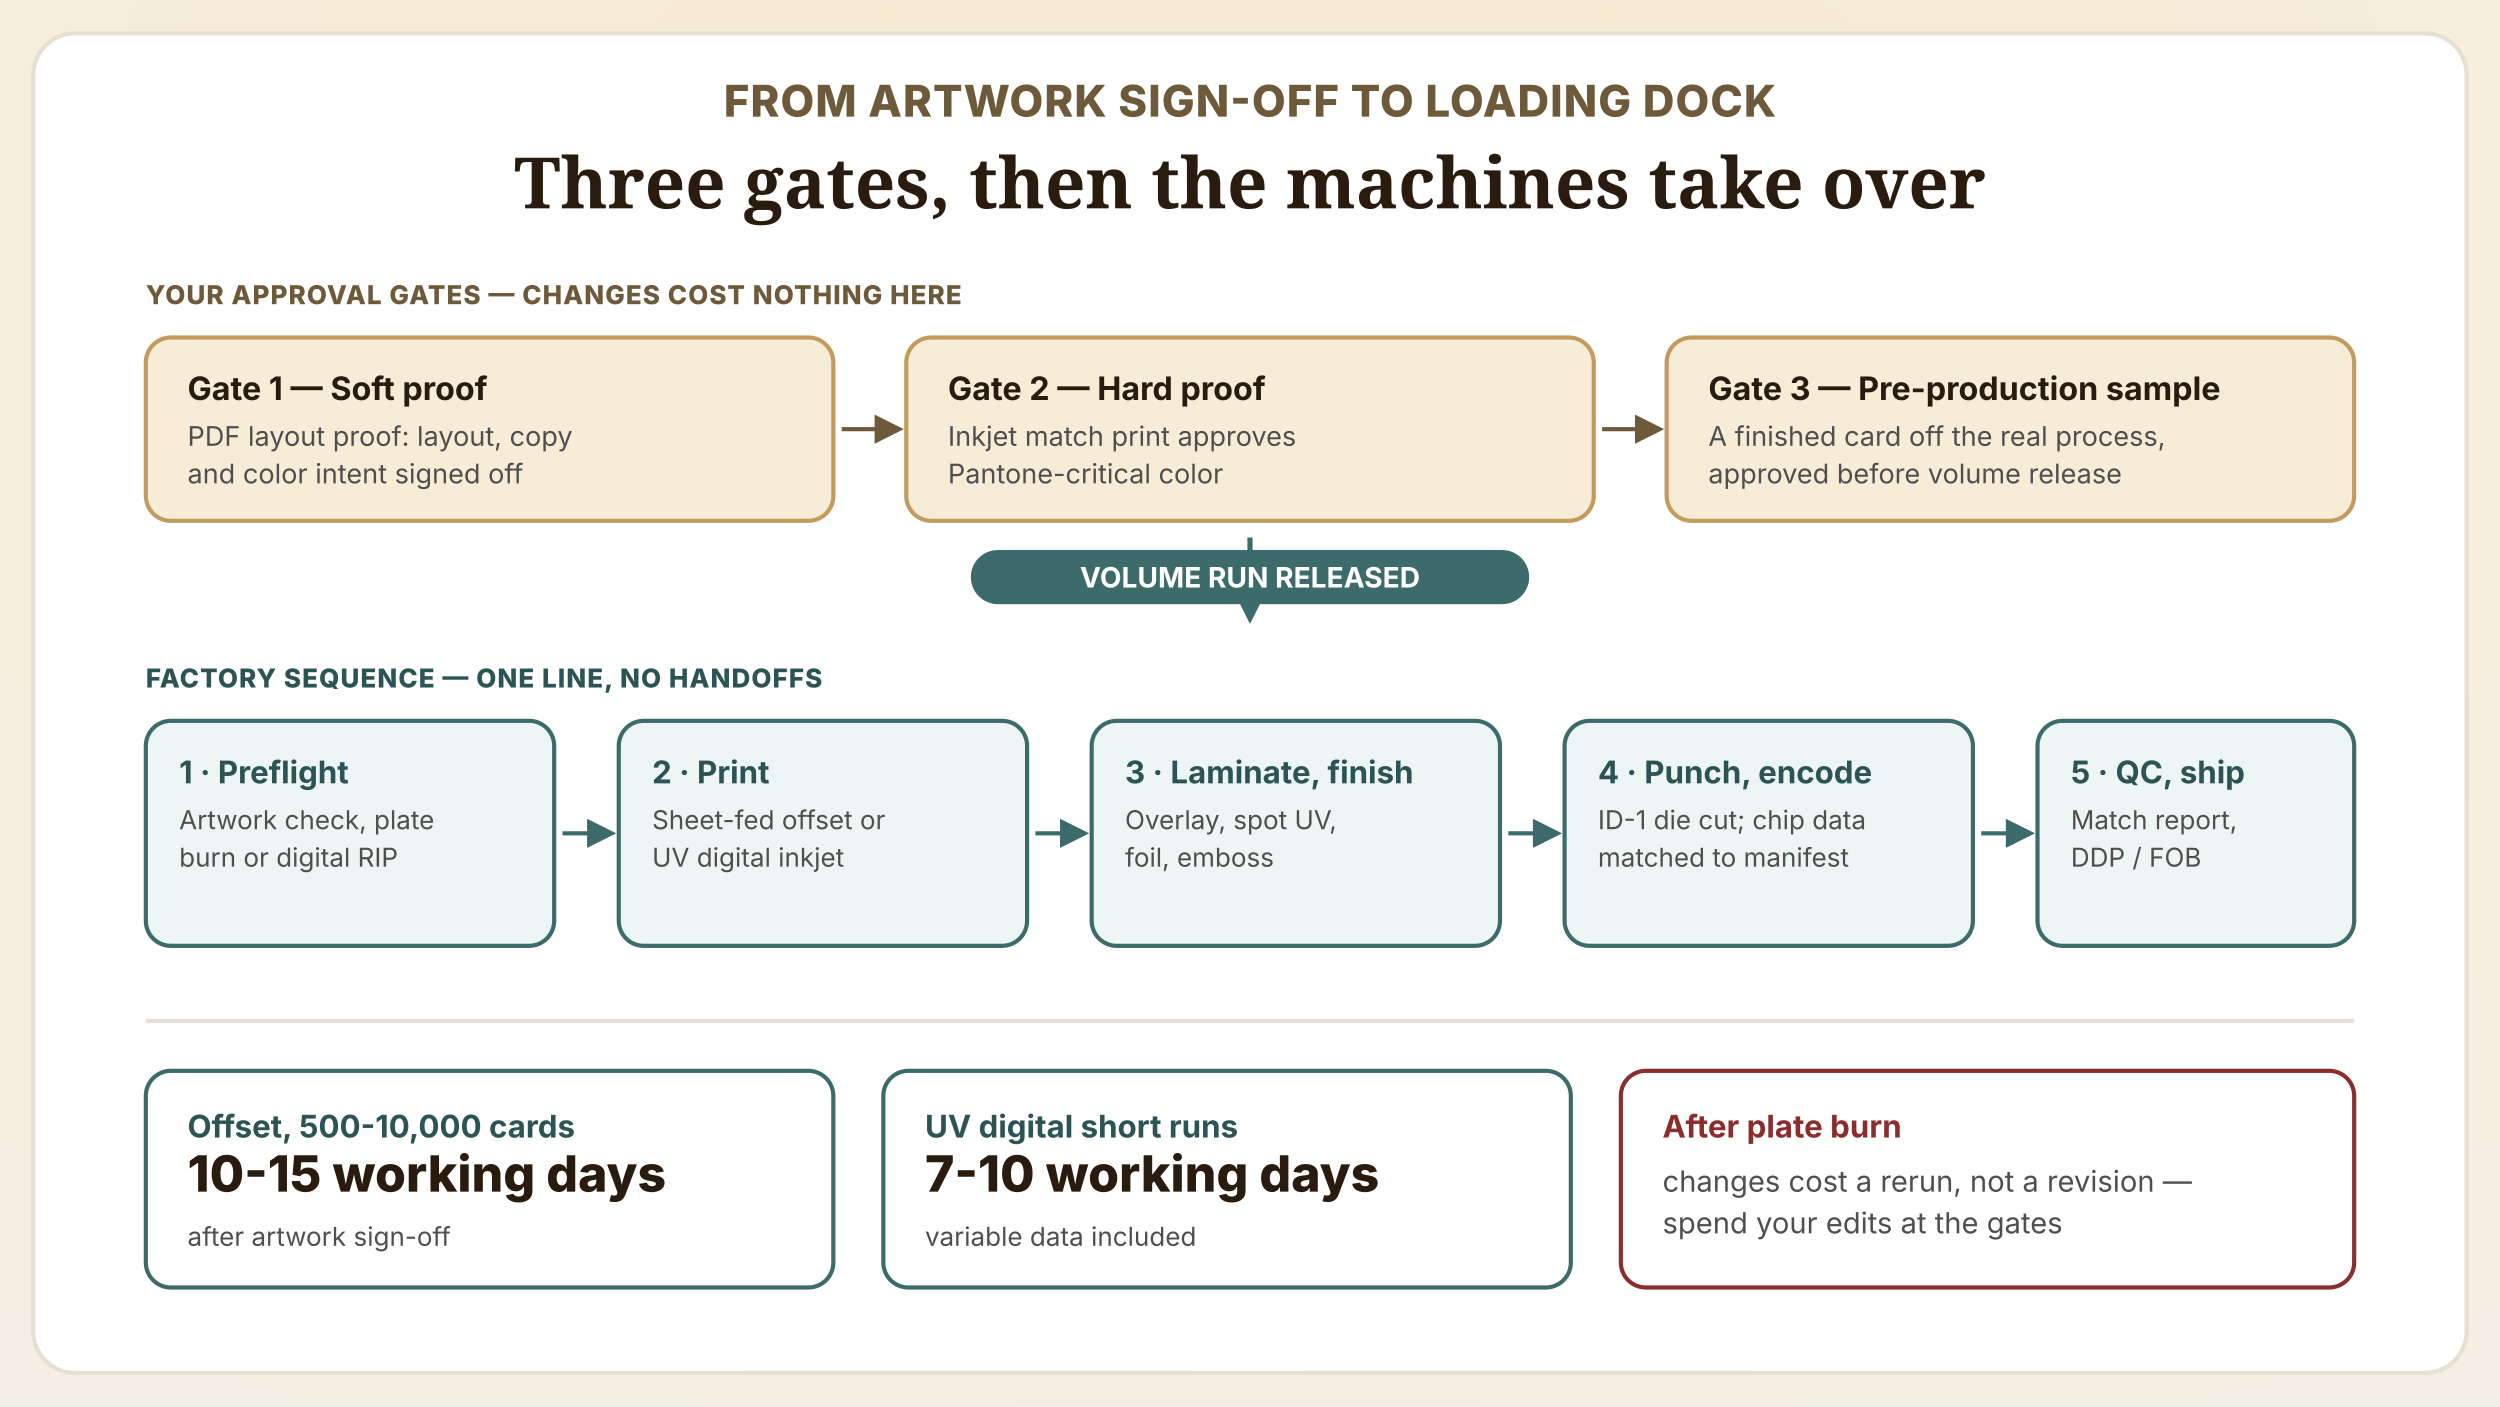
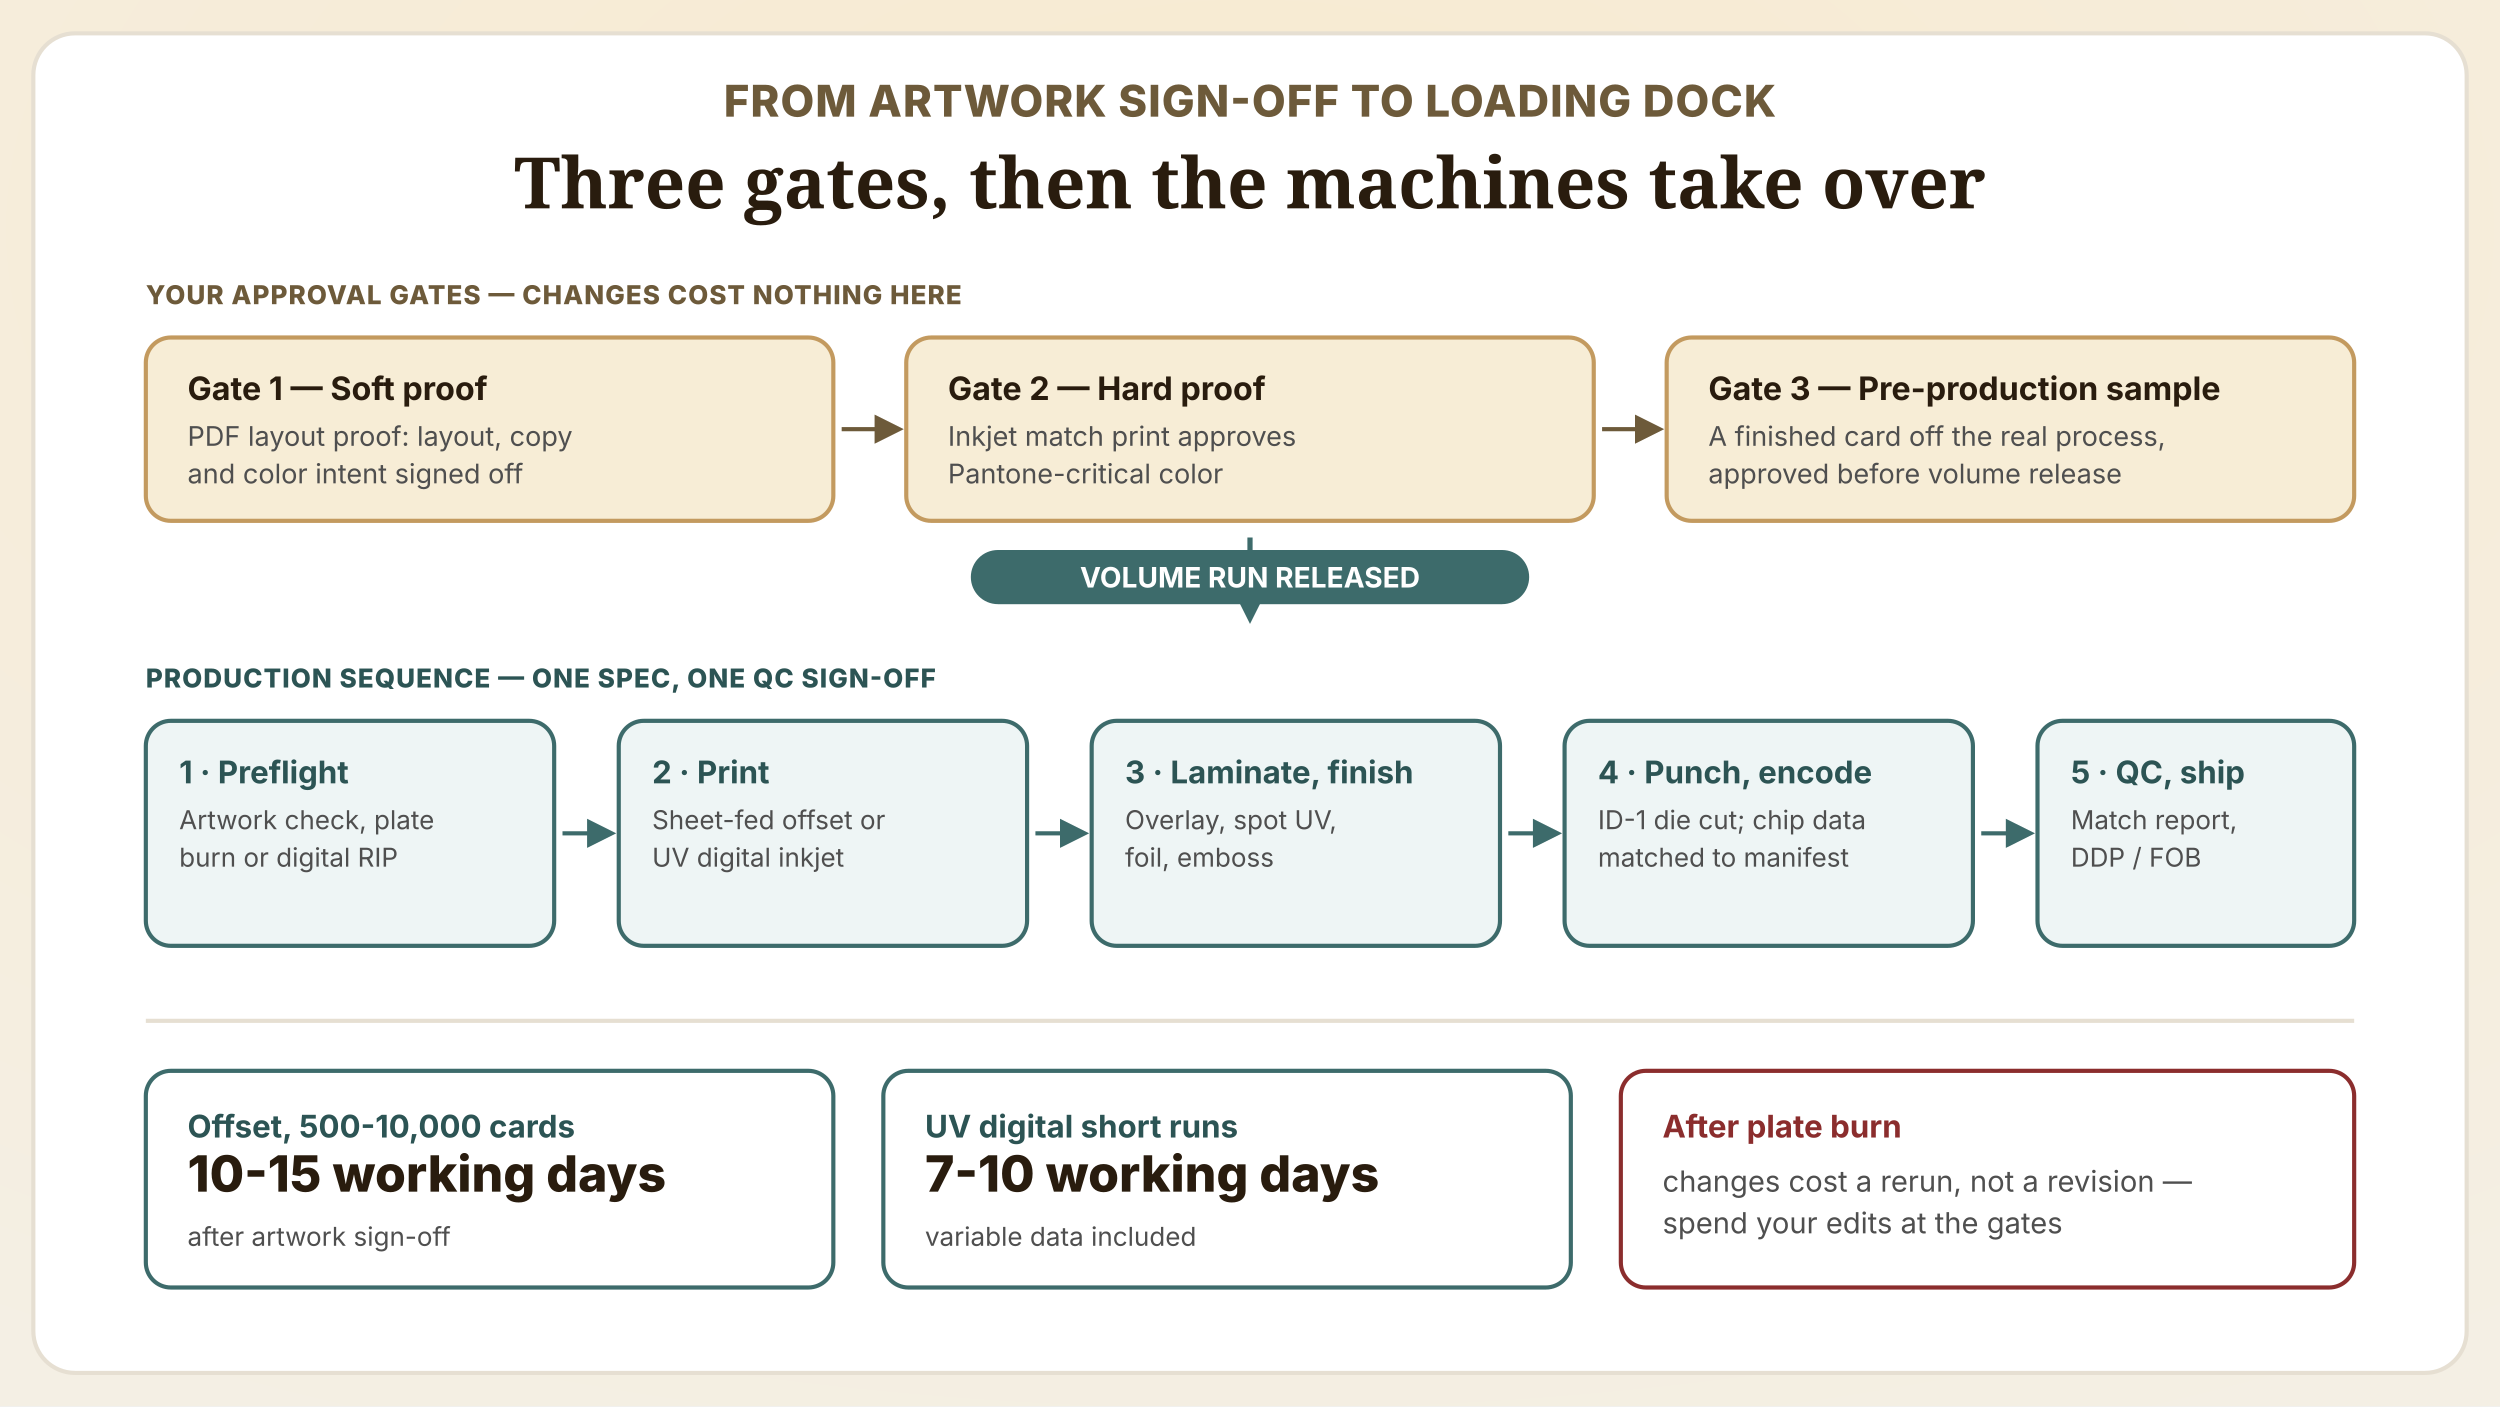
<svg xmlns="http://www.w3.org/2000/svg" viewBox="0 0 1200 675" role="img" aria-labelledby="t d" font-family="Inter, -apple-system, BlinkMacSystemFont, 'Segoe UI', Roboto, sans-serif">
  <defs>
    <radialGradient id="bg" cx="50%" cy="16%" r="94%">
      <stop offset="0%" stop-color="#f8ead0" />
      <stop offset="100%" stop-color="#f4efe4" />
    </radialGradient>
    <marker id="arw" viewBox="0 0 10 10" refX="8" refY="5" markerWidth="7" markerHeight="7" orient="auto-start-reverse">
      <path d="M0 0 L10 5 L0 10 z" fill="#6d5a3a" />
    </marker>
    <marker id="arwT" viewBox="0 0 10 10" refX="8" refY="5" markerWidth="7" markerHeight="7" orient="auto-start-reverse">
      <path d="M0 0 L10 5 L0 10 z" fill="#3d6b6b" />
    </marker>
  </defs>
  <rect width="1200" height="675" fill="url(#bg)" />
  <rect x="16" y="16" width="1168" height="643" rx="20" fill="#ffffff" stroke="#e6dfd2" stroke-width="2" />
  <text x="600" y="56" text-anchor="middle" font-size="21" font-weight="800" letter-spacing="0.5" fill="#6d5a3a">FROM ARTWORK SIGN-OFF TO LOADING DOCK</text>
  <text x="600" y="100" text-anchor="middle" font-size="34" font-weight="700" font-family="Lora, Georgia, serif" fill="#291c0e">Three gates, then the machines take over</text>
  <text x="70" y="146" font-size="12.5" font-weight="800" letter-spacing="0.5" fill="#6d5a3a">YOUR APPROVAL GATES — CHANGES COST NOTHING HERE</text>
  <rect x="70" y="162" width="330" height="88" rx="12" fill="#f7edd6" stroke="#c39a5f" stroke-width="2" />
  <text x="90" y="192" font-size="15.5" font-weight="700" fill="#291c0e">Gate 1 — Soft proof</text>
  <text x="90" y="214" font-size="13" fill="#4f4f4f">PDF layout proof: layout, copy</text>
  <text x="90" y="232" font-size="13" fill="#4f4f4f">and color intent signed off</text>
  <line x1="404" y1="206" x2="431" y2="206" stroke="#6d5a3a" stroke-width="2" marker-end="url(#arw)" />
  <rect x="435" y="162" width="330" height="88" rx="12" fill="#f7edd6" stroke="#c39a5f" stroke-width="2" />
  <text x="455" y="192" font-size="15.5" font-weight="700" fill="#291c0e">Gate 2 — Hard proof</text>
  <text x="455" y="214" font-size="13" fill="#4f4f4f">Inkjet match print approves</text>
  <text x="455" y="232" font-size="13" fill="#4f4f4f">Pantone-critical color</text>
  <line x1="769" y1="206" x2="796" y2="206" stroke="#6d5a3a" stroke-width="2" marker-end="url(#arw)" />
  <rect x="800" y="162" width="330" height="88" rx="12" fill="#f7edd6" stroke="#c39a5f" stroke-width="2" />
  <text x="820" y="192" font-size="15.5" font-weight="700" fill="#291c0e">Gate 3 — Pre-production sample</text>
  <text x="820" y="214" font-size="13" fill="#4f4f4f">A finished card off the real process,</text>
  <text x="820" y="232" font-size="13" fill="#4f4f4f">approved before volume release</text>
  <line x1="600" y1="258" x2="600" y2="296" stroke="#3d6b6b" stroke-width="2.5" marker-end="url(#arwT)" />
  <rect x="466" y="264" width="268" height="26" rx="13" fill="#3d6b6b" />
  <text x="600" y="282" text-anchor="middle" font-size="13.5" font-weight="700" fill="#ffffff">VOLUME RUN RELEASED</text>
-   <text x="70" y="330" font-size="12.5" font-weight="800" letter-spacing="0.5" fill="#2c5454">FACTORY SEQUENCE — ONE LINE, NO HANDOFFS</text>
+   <text x="70" y="330" font-size="12.5" font-weight="800" letter-spacing="0.5" fill="#2c5454">PRODUCTION SEQUENCE — ONE SPEC, ONE QC SIGN-OFF</text>
  <rect x="70" y="346" width="196" height="108" rx="12" fill="#eef5f5" stroke="#3d6b6b" stroke-width="2" />
  <text x="86" y="376" font-size="15" font-weight="700" fill="#2c5454">1 · Preflight</text>
  <text x="86" y="398" font-size="12.5" fill="#4f4f4f">Artwork check, plate</text>
  <text x="86" y="416" font-size="12.5" fill="#4f4f4f">burn or digital RIP</text>
  <line x1="270" y1="400" x2="293" y2="400" stroke="#3d6b6b" stroke-width="2" marker-end="url(#arwT)" />
  <rect x="297" y="346" width="196" height="108" rx="12" fill="#eef5f5" stroke="#3d6b6b" stroke-width="2" />
  <text x="313" y="376" font-size="15" font-weight="700" fill="#2c5454">2 · Print</text>
  <text x="313" y="398" font-size="12.5" fill="#4f4f4f">Sheet-fed offset or</text>
  <text x="313" y="416" font-size="12.5" fill="#4f4f4f">UV digital inkjet</text>
  <line x1="497" y1="400" x2="520" y2="400" stroke="#3d6b6b" stroke-width="2" marker-end="url(#arwT)" />
  <rect x="524" y="346" width="196" height="108" rx="12" fill="#eef5f5" stroke="#3d6b6b" stroke-width="2" />
  <text x="540" y="376" font-size="15" font-weight="700" fill="#2c5454">3 · Laminate, finish</text>
  <text x="540" y="398" font-size="12.5" fill="#4f4f4f">Overlay, spot UV,</text>
  <text x="540" y="416" font-size="12.5" fill="#4f4f4f">foil, emboss</text>
  <line x1="724" y1="400" x2="747" y2="400" stroke="#3d6b6b" stroke-width="2" marker-end="url(#arwT)" />
  <rect x="751" y="346" width="196" height="108" rx="12" fill="#eef5f5" stroke="#3d6b6b" stroke-width="2" />
  <text x="767" y="376" font-size="15" font-weight="700" fill="#2c5454">4 · Punch, encode</text>
  <text x="767" y="398" font-size="12.5" fill="#4f4f4f">ID-1 die cut; chip data</text>
  <text x="767" y="416" font-size="12.5" fill="#4f4f4f">matched to manifest</text>
  <line x1="951" y1="400" x2="974" y2="400" stroke="#3d6b6b" stroke-width="2" marker-end="url(#arwT)" />
  <rect x="978" y="346" width="152" height="108" rx="12" fill="#eef5f5" stroke="#3d6b6b" stroke-width="2" />
  <text x="994" y="376" font-size="15" font-weight="700" fill="#2c5454">5 · QC, ship</text>
  <text x="994" y="398" font-size="12.5" fill="#4f4f4f">Match report,</text>
  <text x="994" y="416" font-size="12.5" fill="#4f4f4f">DDP / FOB</text>
  <line x1="70" y1="490" x2="1130" y2="490" stroke="#e6dfd2" stroke-width="2" />
  <rect x="70" y="514" width="330" height="104" rx="12" fill="#ffffff" stroke="#3d6b6b" stroke-width="2" />
  <text x="90" y="546" font-size="15" font-weight="700" fill="#2c5454">Offset, 500-10,000 cards</text>
  <text x="90" y="572" font-size="24" font-weight="800" fill="#291c0e">10-15 working days</text>
  <text x="90" y="598" font-size="12.5" fill="#4f4f4f">after artwork sign-off</text>
  <rect x="424" y="514" width="330" height="104" rx="12" fill="#ffffff" stroke="#3d6b6b" stroke-width="2" />
  <text x="444" y="546" font-size="15" font-weight="700" fill="#2c5454">UV digital short runs</text>
  <text x="444" y="572" font-size="24" font-weight="800" fill="#291c0e">7-10 working days</text>
  <text x="444" y="598" font-size="12.5" fill="#4f4f4f">variable data included</text>
  <rect x="778" y="514" width="352" height="104" rx="12" fill="#ffffff" stroke="#8b2d2d" stroke-width="2" />
  <text x="798" y="546" font-size="15" font-weight="700" fill="#8b2d2d">After plate burn</text>
  <text x="798" y="572" font-size="14" fill="#4f4f4f">changes cost a rerun, not a revision —</text>
  <text x="798" y="592" font-size="14" fill="#4f4f4f">spend your edits at the gates</text>
</svg>
